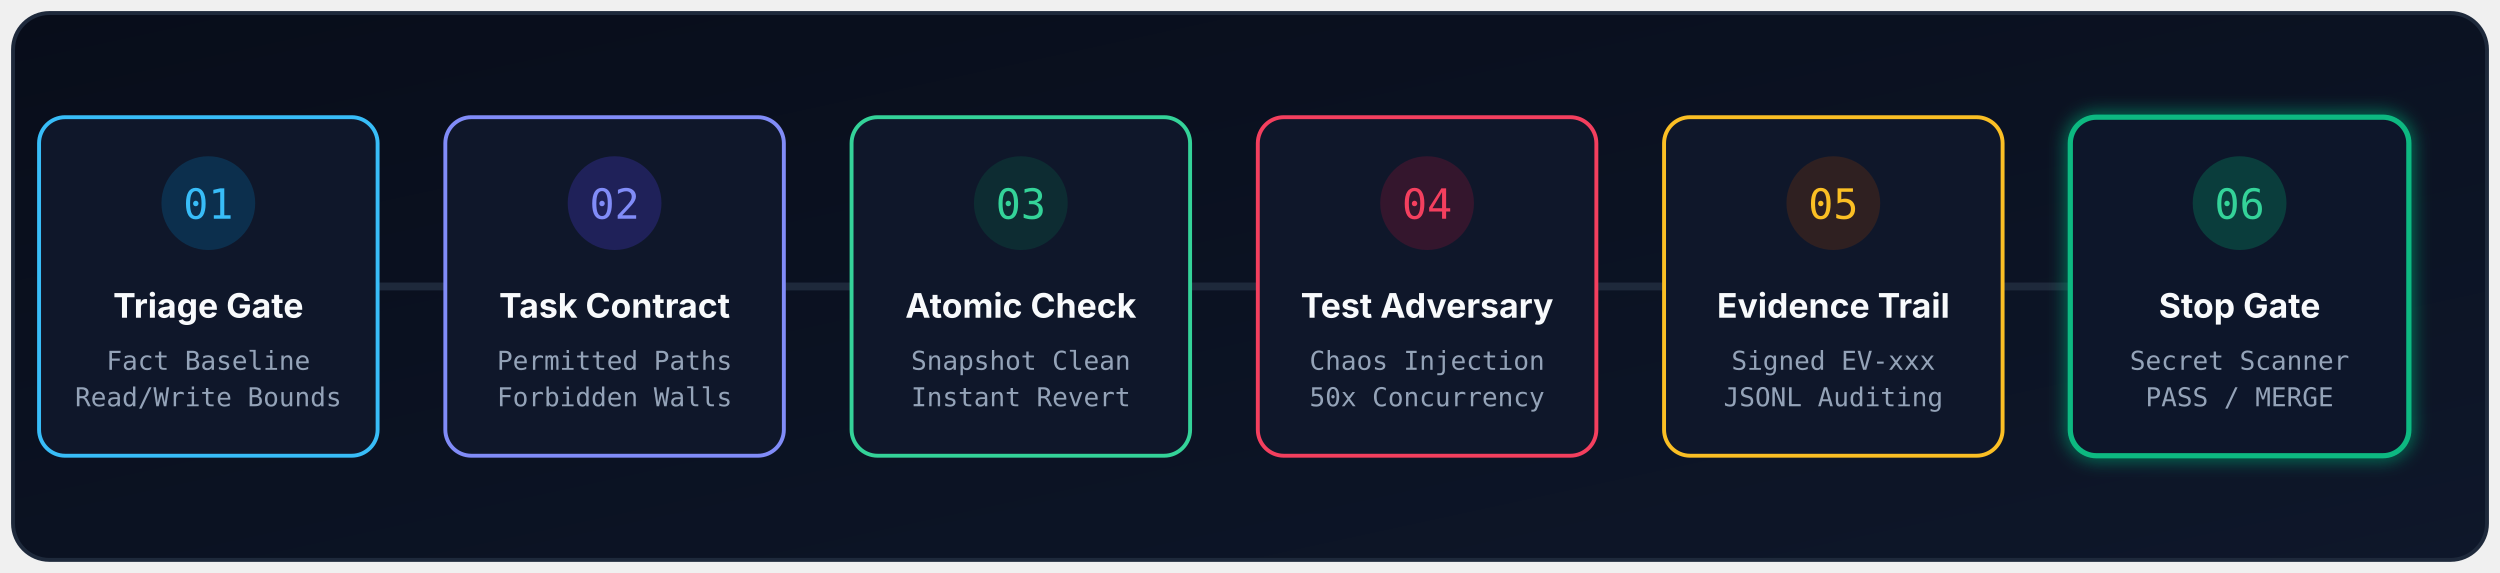
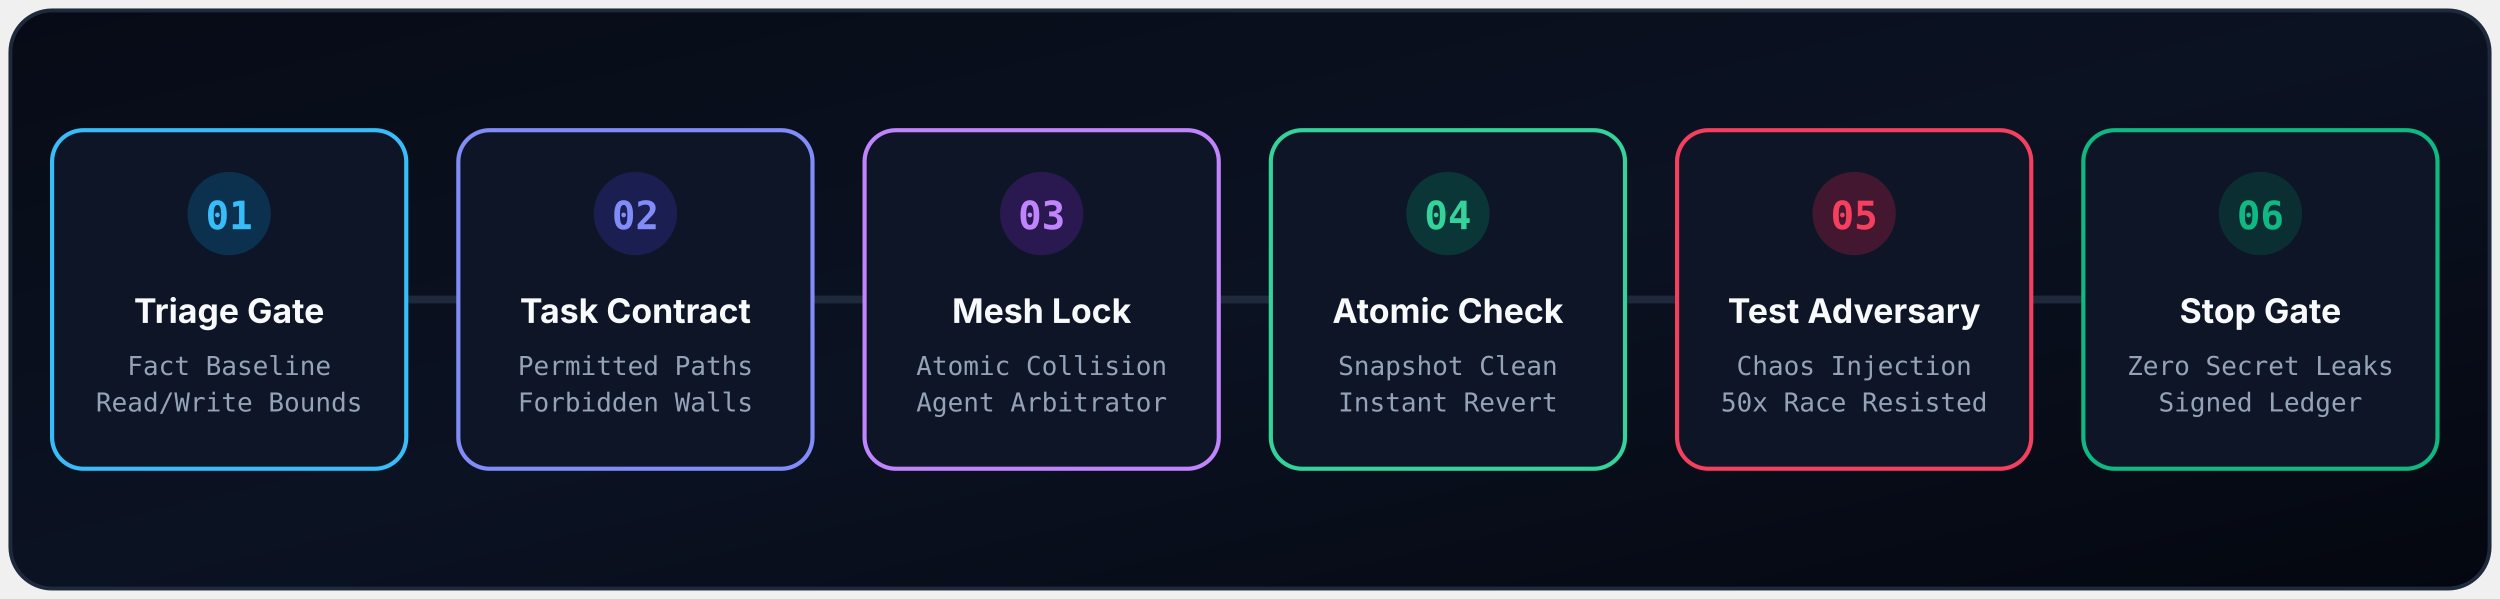
- <svg xmlns="http://www.w3.org/2000/svg" viewBox="0 0 960 220" width="100%" height="auto">
+ <svg xmlns="http://www.w3.org/2000/svg" viewBox="0 0 960 230" width="100%" height="auto">
  <defs>
-     <linearGradient id="pipeBg" x1="0%" y1="0%" x2="100%" y2="100%">
-       <stop offset="0%" stop-color="#080d1a" />
-       <stop offset="100%" stop-color="#0e172a" />
+     <linearGradient id="pipeBgDark" x1="0%" y1="0%" x2="100%" y2="100%">
+       <stop offset="0%" stop-color="#070b16" />
+       <stop offset="50%" stop-color="#0b1222" />
+       <stop offset="100%" stop-color="#04070f" />
+     </linearGradient>
+     <linearGradient id="pipeBgLight" x1="0%" y1="0%" x2="100%" y2="100%">
+       <stop offset="0%" stop-color="#ffffff" />
+       <stop offset="50%" stop-color="#f8fafc" />
+       <stop offset="100%" stop-color="#f1f5f9" />
    </linearGradient>
    <linearGradient id="laserBeam" x1="0%" y1="0%" x2="100%" y2="0%">
-       <stop offset="0%" stop-color="#00f2fe" />
-       <stop offset="50%" stop-color="#38bdf8" />
-       <stop offset="100%" stop-color="#10b981" />
+       <stop offset="0%" stop-color="#38bdf8" />
+       <stop offset="50%" stop-color="#818cf8" />
+       <stop offset="100%" stop-color="#34d399" />
    </linearGradient>
-     <filter id="pGlow">
-       <feGaussianBlur stdDeviation="3.5" result="blur" />
+     <filter id="pGlow" x="-20%" y="-20%" width="140%" height="140%">
+       <feGaussianBlur stdDeviation="3" result="blur" />
      <feMerge>
        <feMergeNode in="blur" />
        <feMergeNode in="SourceGraphic" />
      </feMerge>
    </filter>
  </defs>
  <style>
+     /* Mature Harmonic Animation Cycle */
    @keyframes packetFlow {
-       0% { stroke-dashoffset: 200; }
+       0% { stroke-dashoffset: 240; }
      100% { stroke-dashoffset: 0; }
    }
    @keyframes nodePulse {
-       0%, 100% { transform: scale(1); filter: drop-shadow(0 0 4px rgba(56, 189, 248, 0.3)); }
-       50% { transform: scale(1.03); filter: drop-shadow(0 0 14px rgba(56, 189, 248, 0.8)); }
+       0%, 100% { transform: scale(1); filter: drop-shadow(0 0 4px rgba(56, 189, 248, 0.2)); }
+       50% { transform: scale(1.025); filter: drop-shadow(0 0 12px rgba(56, 189, 248, 0.6)); }
    }
-     .flow-line {
-       stroke: #1e293b;
-       stroke-width: 3;
-     }
+ 
+     .flow-line { stroke-width: 3; }
    .flow-packet {
      stroke: url(#laserBeam);
      stroke-width: 3.5;
-       stroke-dasharray: 20 80;
-       animation: packetFlow 2.5s linear infinite;
+       stroke-dasharray: 25 95;
+       animation: packetFlow 3s linear infinite;
    }
-     .stage-card {
-       transform-origin: center;
-       transition: all 0.3s;
+ 
+     .node-1 { animation: nodePulse 3.6s ease-in-out infinite 0.0s; transform-origin: 88px 115px; }
+     .node-2 { animation: nodePulse 3.6s ease-in-out infinite 0.6s; transform-origin: 244px 115px; }
+     .node-3 { animation: nodePulse 3.6s ease-in-out infinite 1.2s; transform-origin: 400px 115px; }
+     .node-4 { animation: nodePulse 3.6s ease-in-out infinite 1.8s; transform-origin: 556px 115px; }
+     .node-5 { animation: nodePulse 3.6s ease-in-out infinite 2.4s; transform-origin: 712px 115px; }
+     .node-6 { animation: nodePulse 3.6s ease-in-out infinite 3.0s; transform-origin: 868px 115px; }
+ 
+     /* Theme Styles */
+     .theme-pipe-bg { fill: url(#pipeBgDark); stroke: #1e293b; }
+     .theme-node-bg { fill: #0d1527; }
+     .theme-title { font-family: -apple-system, BlinkMacSystemFont, 'SF Pro Display', sans-serif; font-size: 13px; font-weight: 700; fill: #f8fafc; }
+     .theme-desc { font-family: 'JetBrains Mono', 'SF Mono', monospace; font-size: 10px; fill: #94a3b8; }
+     .theme-bus-line { stroke: #1e293b; }
+ 
+     @media (prefers-color-scheme: light) {
+       .theme-pipe-bg { fill: url(#pipeBgLight); stroke: #cbd5e1; }
+       .theme-node-bg { fill: #ffffff; }
+       .theme-title { fill: #0f172a; }
+       .theme-desc { fill: #64748b; }
+       .theme-bus-line { stroke: #cbd5e1; }
    }
-     .node-1 { animation: nodePulse 3s ease-in-out infinite 0.0s; transform-origin: 80px 110px; }
-     .node-2 { animation: nodePulse 3s ease-in-out infinite 0.5s; transform-origin: 236px 110px; }
-     .node-3 { animation: nodePulse 3s ease-in-out infinite 1.0s; transform-origin: 392px 110px; }
-     .node-4 { animation: nodePulse 3s ease-in-out infinite 1.5s; transform-origin: 548px 110px; }
-     .node-5 { animation: nodePulse 3s ease-in-out infinite 2.0s; transform-origin: 704px 110px; }
-     .node-6 { animation: nodePulse 3s ease-in-out infinite 2.5s; transform-origin: 860px 110px; }
-     .card-title { font-family: -apple-system, sans-serif; font-size: 13px; font-weight: 700; fill: #f8fafc; }
-     .card-desc { font-family: 'JetBrains Mono', monospace; font-size: 10px; fill: #94a3b8; }
  </style>
-   <rect x="5" y="5" width="950" height="210" rx="14" fill="url(#pipeBg)" stroke="#1e293b" stroke-width="1.5" />
-   <line x1="80" y1="110" x2="860" y2="110" class="flow-line" />
-   <line x1="80" y1="110" x2="860" y2="110" class="flow-packet" filter="url(#pGlow)" />
+   <rect x="4" y="4" width="952" height="222" rx="16" class="theme-pipe-bg" stroke-width="1.5" />
+   <line x1="88" y1="115" x2="868" y2="115" class="theme-bus-line flow-line" />
+   <line x1="88" y1="115" x2="868" y2="115" class="flow-packet" filter="url(#pGlow)" />
  <g class="node-1">
-     <rect x="15" y="45" width="130" height="130" rx="10" fill="#0f172a" stroke="#38bdf8" stroke-width="1.5" />
-     <circle cx="80" cy="78" r="18" fill="#0369a1" opacity="0.3" />
-     <text x="80" y="84" text-anchor="middle" font-family="'JetBrains Mono', monospace" font-size="16" fill="#38bdf8">01</text>
-     <text x="80" y="122" text-anchor="middle" class="card-title">Triage Gate</text>
-     <text x="80" y="142" text-anchor="middle" class="card-desc">Fact Baseline</text>
-     <text x="80" y="156" text-anchor="middle" class="card-desc">Read/Write Bounds</text>
+     <rect x="20" y="50" width="136" height="130" rx="12" class="theme-node-bg" stroke="#38bdf8" stroke-width="1.6" />
+     <circle cx="88" cy="82" r="16" fill="#0284c7" opacity="0.25" />
+     <text x="88" y="88" text-anchor="middle" font-family="'JetBrains Mono', monospace" font-size="15" font-weight="800" fill="#38bdf8">01</text>
+     <text x="88" y="124" text-anchor="middle" class="theme-title">Triage Gate</text>
+     <text x="88" y="144" text-anchor="middle" class="theme-desc">Fact Baseline</text>
+     <text x="88" y="158" text-anchor="middle" class="theme-desc">Read/Write Bounds</text>
  </g>
  <g class="node-2">
-     <rect x="171" y="45" width="130" height="130" rx="10" fill="#0f172a" stroke="#818cf8" stroke-width="1.5" />
-     <circle cx="236" cy="78" r="18" fill="#4338ca" opacity="0.3" />
-     <text x="236" y="84" text-anchor="middle" font-family="'JetBrains Mono', monospace" font-size="16" fill="#818cf8">02</text>
-     <text x="236" y="122" text-anchor="middle" class="card-title">Task Contract</text>
-     <text x="236" y="142" text-anchor="middle" class="card-desc">Permitted Paths</text>
-     <text x="236" y="156" text-anchor="middle" class="card-desc">Forbidden Walls</text>
+     <rect x="176" y="50" width="136" height="130" rx="12" class="theme-node-bg" stroke="#818cf8" stroke-width="1.6" />
+     <circle cx="244" cy="82" r="16" fill="#4338ca" opacity="0.25" />
+     <text x="244" y="88" text-anchor="middle" font-family="'JetBrains Mono', monospace" font-size="15" font-weight="800" fill="#818cf8">02</text>
+     <text x="244" y="124" text-anchor="middle" class="theme-title">Task Contract</text>
+     <text x="244" y="144" text-anchor="middle" class="theme-desc">Permitted Paths</text>
+     <text x="244" y="158" text-anchor="middle" class="theme-desc">Forbidden Walls</text>
  </g>
  <g class="node-3">
-     <rect x="327" y="45" width="130" height="130" rx="10" fill="#0f172a" stroke="#34d399" stroke-width="1.5" />
-     <circle cx="392" cy="78" r="18" fill="#065f46" opacity="0.3" />
-     <text x="392" y="84" text-anchor="middle" font-family="'JetBrains Mono', monospace" font-size="16" fill="#34d399">03</text>
-     <text x="392" y="122" text-anchor="middle" class="card-title">Atomic Check</text>
-     <text x="392" y="142" text-anchor="middle" class="card-desc">Snapshot Clean</text>
-     <text x="392" y="156" text-anchor="middle" class="card-desc">Instant Revert</text>
+     <rect x="332" y="50" width="136" height="130" rx="12" class="theme-node-bg" stroke="#c084fc" stroke-width="1.6" />
+     <circle cx="400" cy="82" r="16" fill="#7e22ce" opacity="0.25" />
+     <text x="400" y="88" text-anchor="middle" font-family="'JetBrains Mono', monospace" font-size="15" font-weight="800" fill="#c084fc">03</text>
+     <text x="400" y="124" text-anchor="middle" class="theme-title">Mesh Lock</text>
+     <text x="400" y="144" text-anchor="middle" class="theme-desc">Atomic Collision</text>
+     <text x="400" y="158" text-anchor="middle" class="theme-desc">Agent Arbitrator</text>
  </g>
  <g class="node-4">
-     <rect x="483" y="45" width="130" height="130" rx="10" fill="#0f172a" stroke="#f43f5e" stroke-width="1.5" />
-     <circle cx="548" cy="78" r="18" fill="#881337" opacity="0.3" />
-     <text x="548" y="84" text-anchor="middle" font-family="'JetBrains Mono', monospace" font-size="16" fill="#f43f5e">04</text>
-     <text x="548" y="122" text-anchor="middle" class="card-title">Test Adversary</text>
-     <text x="548" y="142" text-anchor="middle" class="card-desc">Chaos Injection</text>
-     <text x="548" y="156" text-anchor="middle" class="card-desc">50x Concurrency</text>
+     <rect x="488" y="50" width="136" height="130" rx="12" class="theme-node-bg" stroke="#34d399" stroke-width="1.6" />
+     <circle cx="556" cy="82" r="16" fill="#059669" opacity="0.25" />
+     <text x="556" y="88" text-anchor="middle" font-family="'JetBrains Mono', monospace" font-size="15" font-weight="800" fill="#34d399">04</text>
+     <text x="556" y="124" text-anchor="middle" class="theme-title">Atomic Check</text>
+     <text x="556" y="144" text-anchor="middle" class="theme-desc">Snapshot Clean</text>
+     <text x="556" y="158" text-anchor="middle" class="theme-desc">Instant Revert</text>
  </g>
  <g class="node-5">
-     <rect x="639" y="45" width="130" height="130" rx="10" fill="#0f172a" stroke="#fbbf24" stroke-width="1.5" />
-     <circle cx="704" cy="78" r="18" fill="#78350f" opacity="0.3" />
-     <text x="704" y="84" text-anchor="middle" font-family="'JetBrains Mono', monospace" font-size="16" fill="#fbbf24">05</text>
-     <text x="704" y="122" text-anchor="middle" class="card-title">Evidence Trail</text>
-     <text x="704" y="142" text-anchor="middle" class="card-desc">Signed EV-xxx</text>
-     <text x="704" y="156" text-anchor="middle" class="card-desc">JSONL Auditing</text>
+     <rect x="644" y="50" width="136" height="130" rx="12" class="theme-node-bg" stroke="#f43f5e" stroke-width="1.6" />
+     <circle cx="712" cy="82" r="16" fill="#e11d48" opacity="0.25" />
+     <text x="712" y="88" text-anchor="middle" font-family="'JetBrains Mono', monospace" font-size="15" font-weight="800" fill="#f43f5e">05</text>
+     <text x="712" y="124" text-anchor="middle" class="theme-title">Test Adversary</text>
+     <text x="712" y="144" text-anchor="middle" class="theme-desc">Chaos Injection</text>
+     <text x="712" y="158" text-anchor="middle" class="theme-desc">50x Race Resisted</text>
  </g>
  <g class="node-6">
-     <rect x="795" y="45" width="130" height="130" rx="10" fill="#0f172a" stroke="#10b981" stroke-width="2" filter="url(#pGlow)" />
-     <circle cx="860" cy="78" r="18" fill="#047857" opacity="0.4" />
-     <text x="860" y="84" text-anchor="middle" font-family="'JetBrains Mono', monospace" font-size="16" fill="#34d399">06</text>
-     <text x="860" y="122" text-anchor="middle" class="card-title" fill="#34d399">Stop Gate</text>
-     <text x="860" y="142" text-anchor="middle" class="card-desc" fill="#a7f3d0">Secret Scanner</text>
-     <text x="860" y="156" text-anchor="middle" class="card-desc" fill="#a7f3d0">PASS / MERGE</text>
+     <rect x="800" y="50" width="136" height="130" rx="12" class="theme-node-bg" stroke="#10b981" stroke-width="1.6" />
+     <circle cx="868" cy="82" r="16" fill="#047857" opacity="0.25" />
+     <text x="868" y="88" text-anchor="middle" font-family="'JetBrains Mono', monospace" font-size="15" font-weight="800" fill="#10b981">06</text>
+     <text x="868" y="124" text-anchor="middle" class="theme-title">Stop Gate</text>
+     <text x="868" y="144" text-anchor="middle" class="theme-desc">Zero Secret Leaks</text>
+     <text x="868" y="158" text-anchor="middle" class="theme-desc">Signed Ledger</text>
  </g>
</svg>
